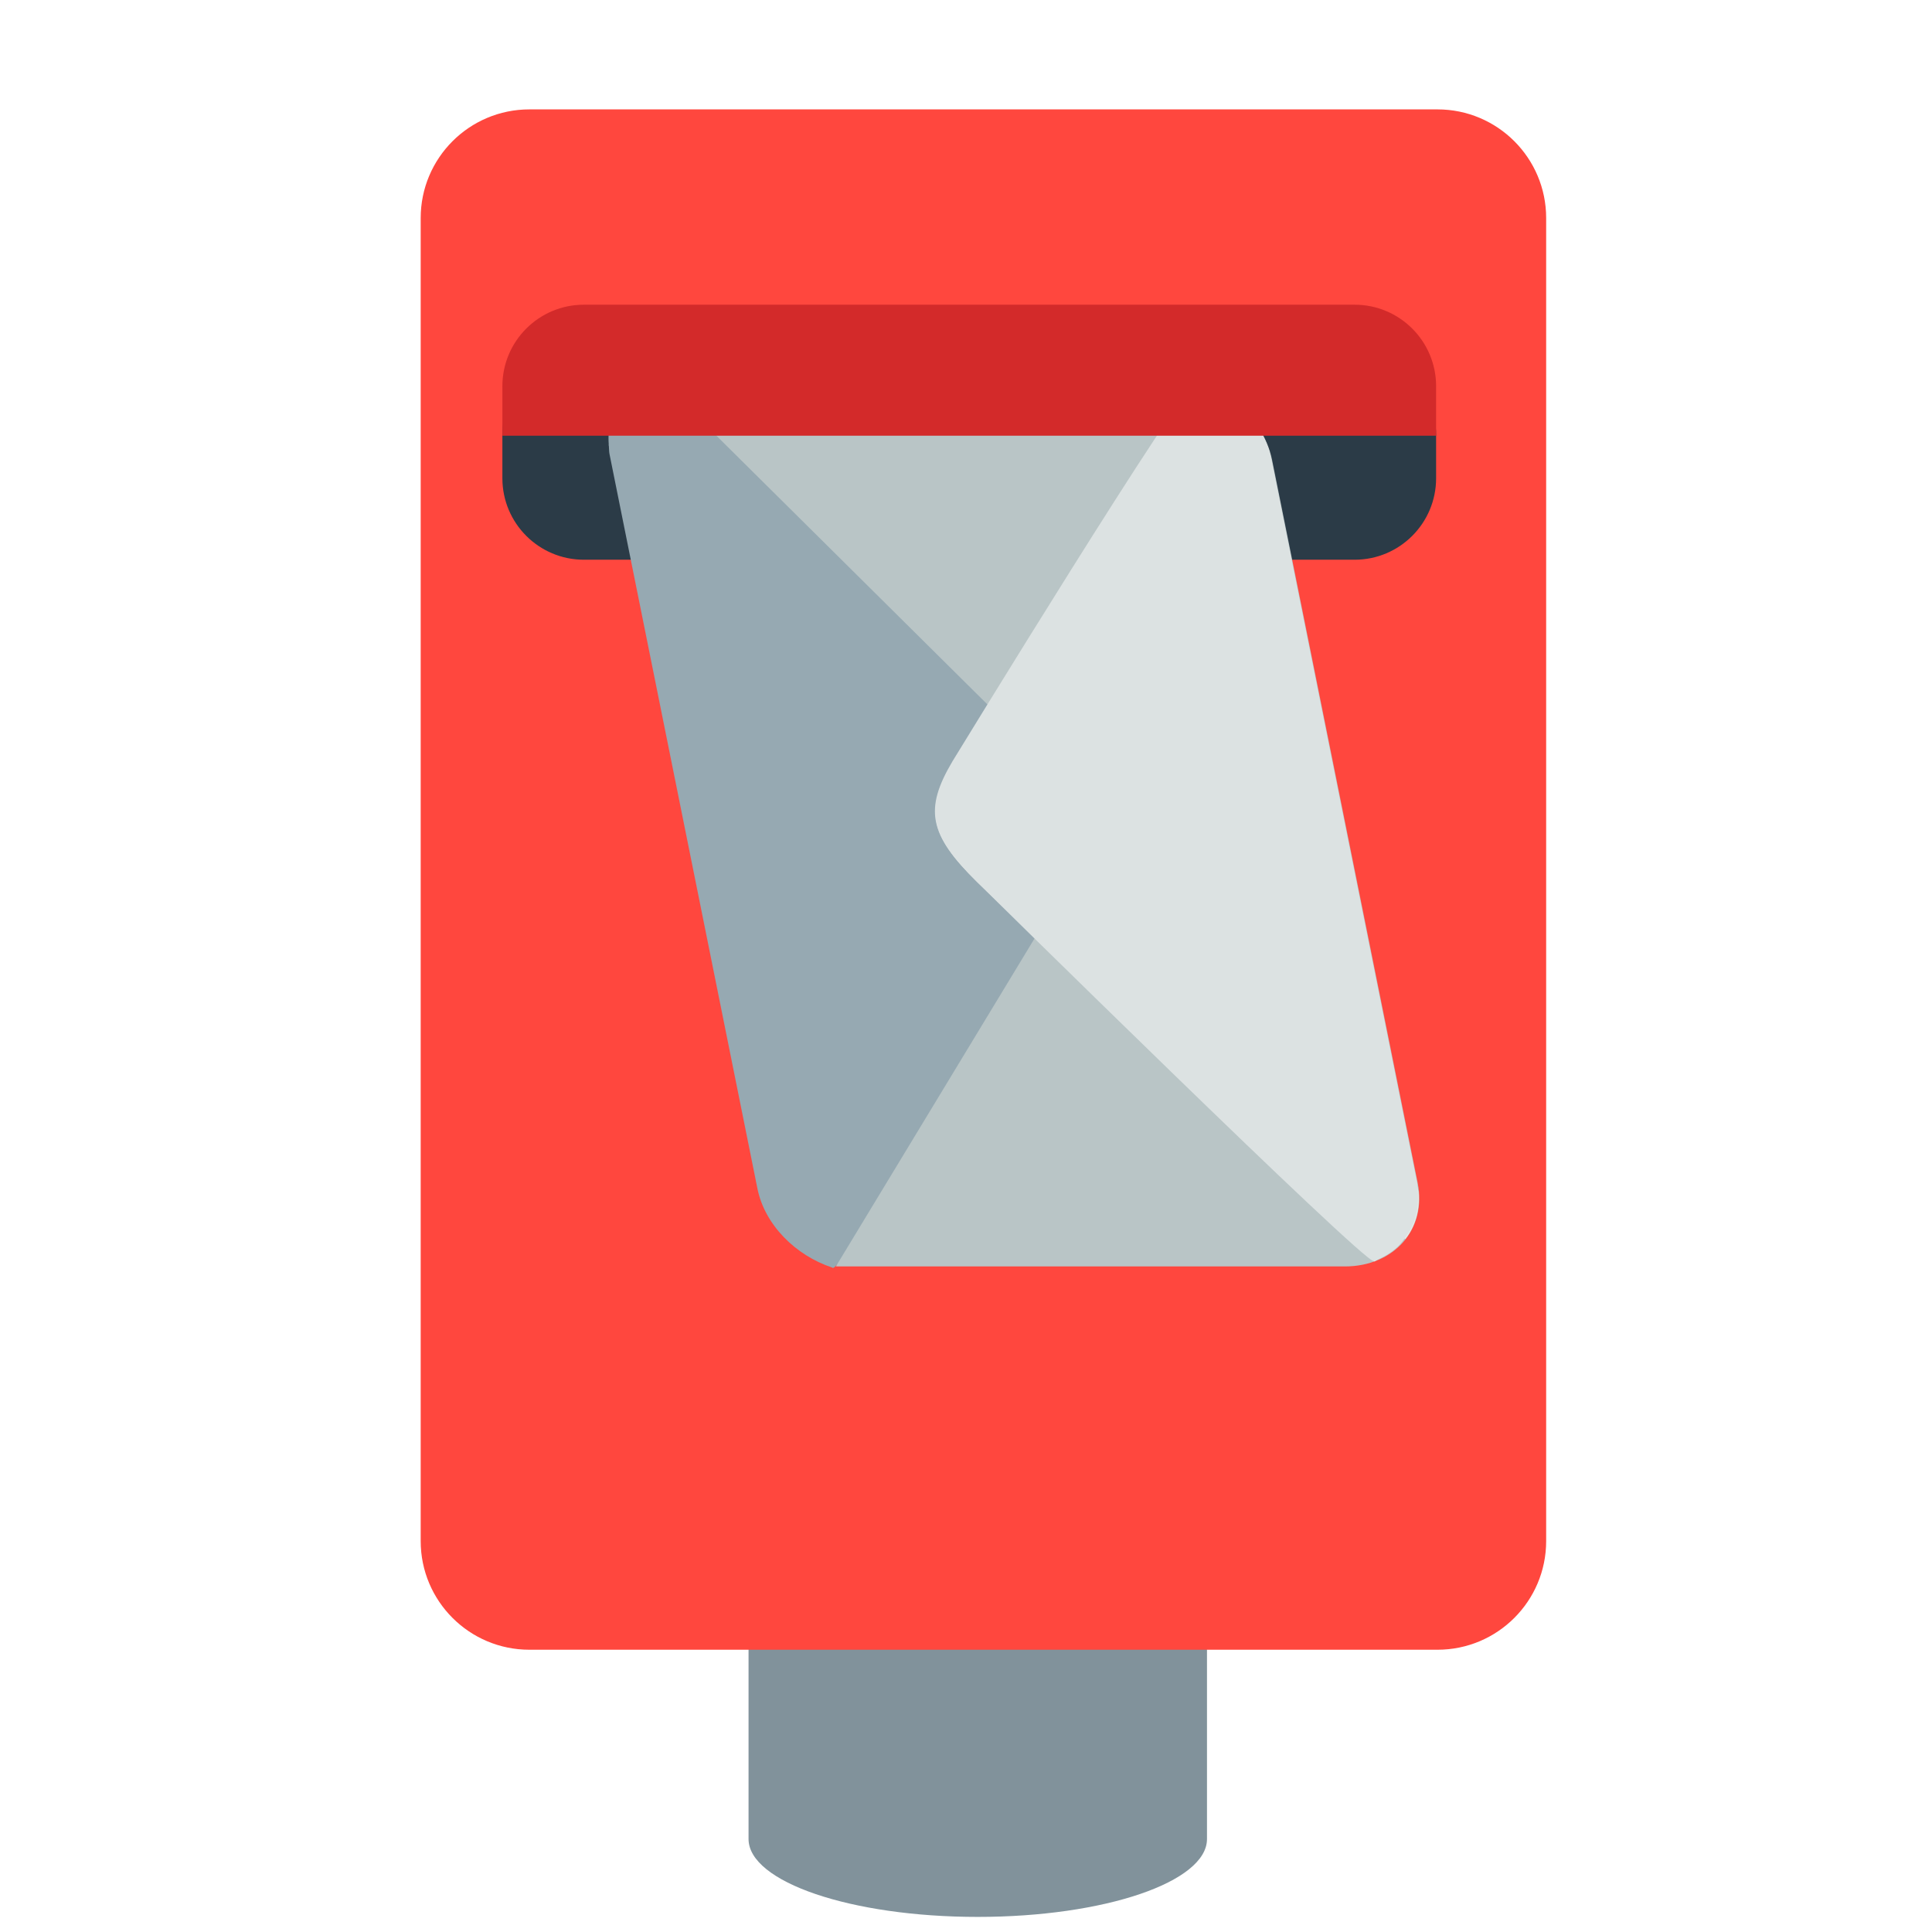
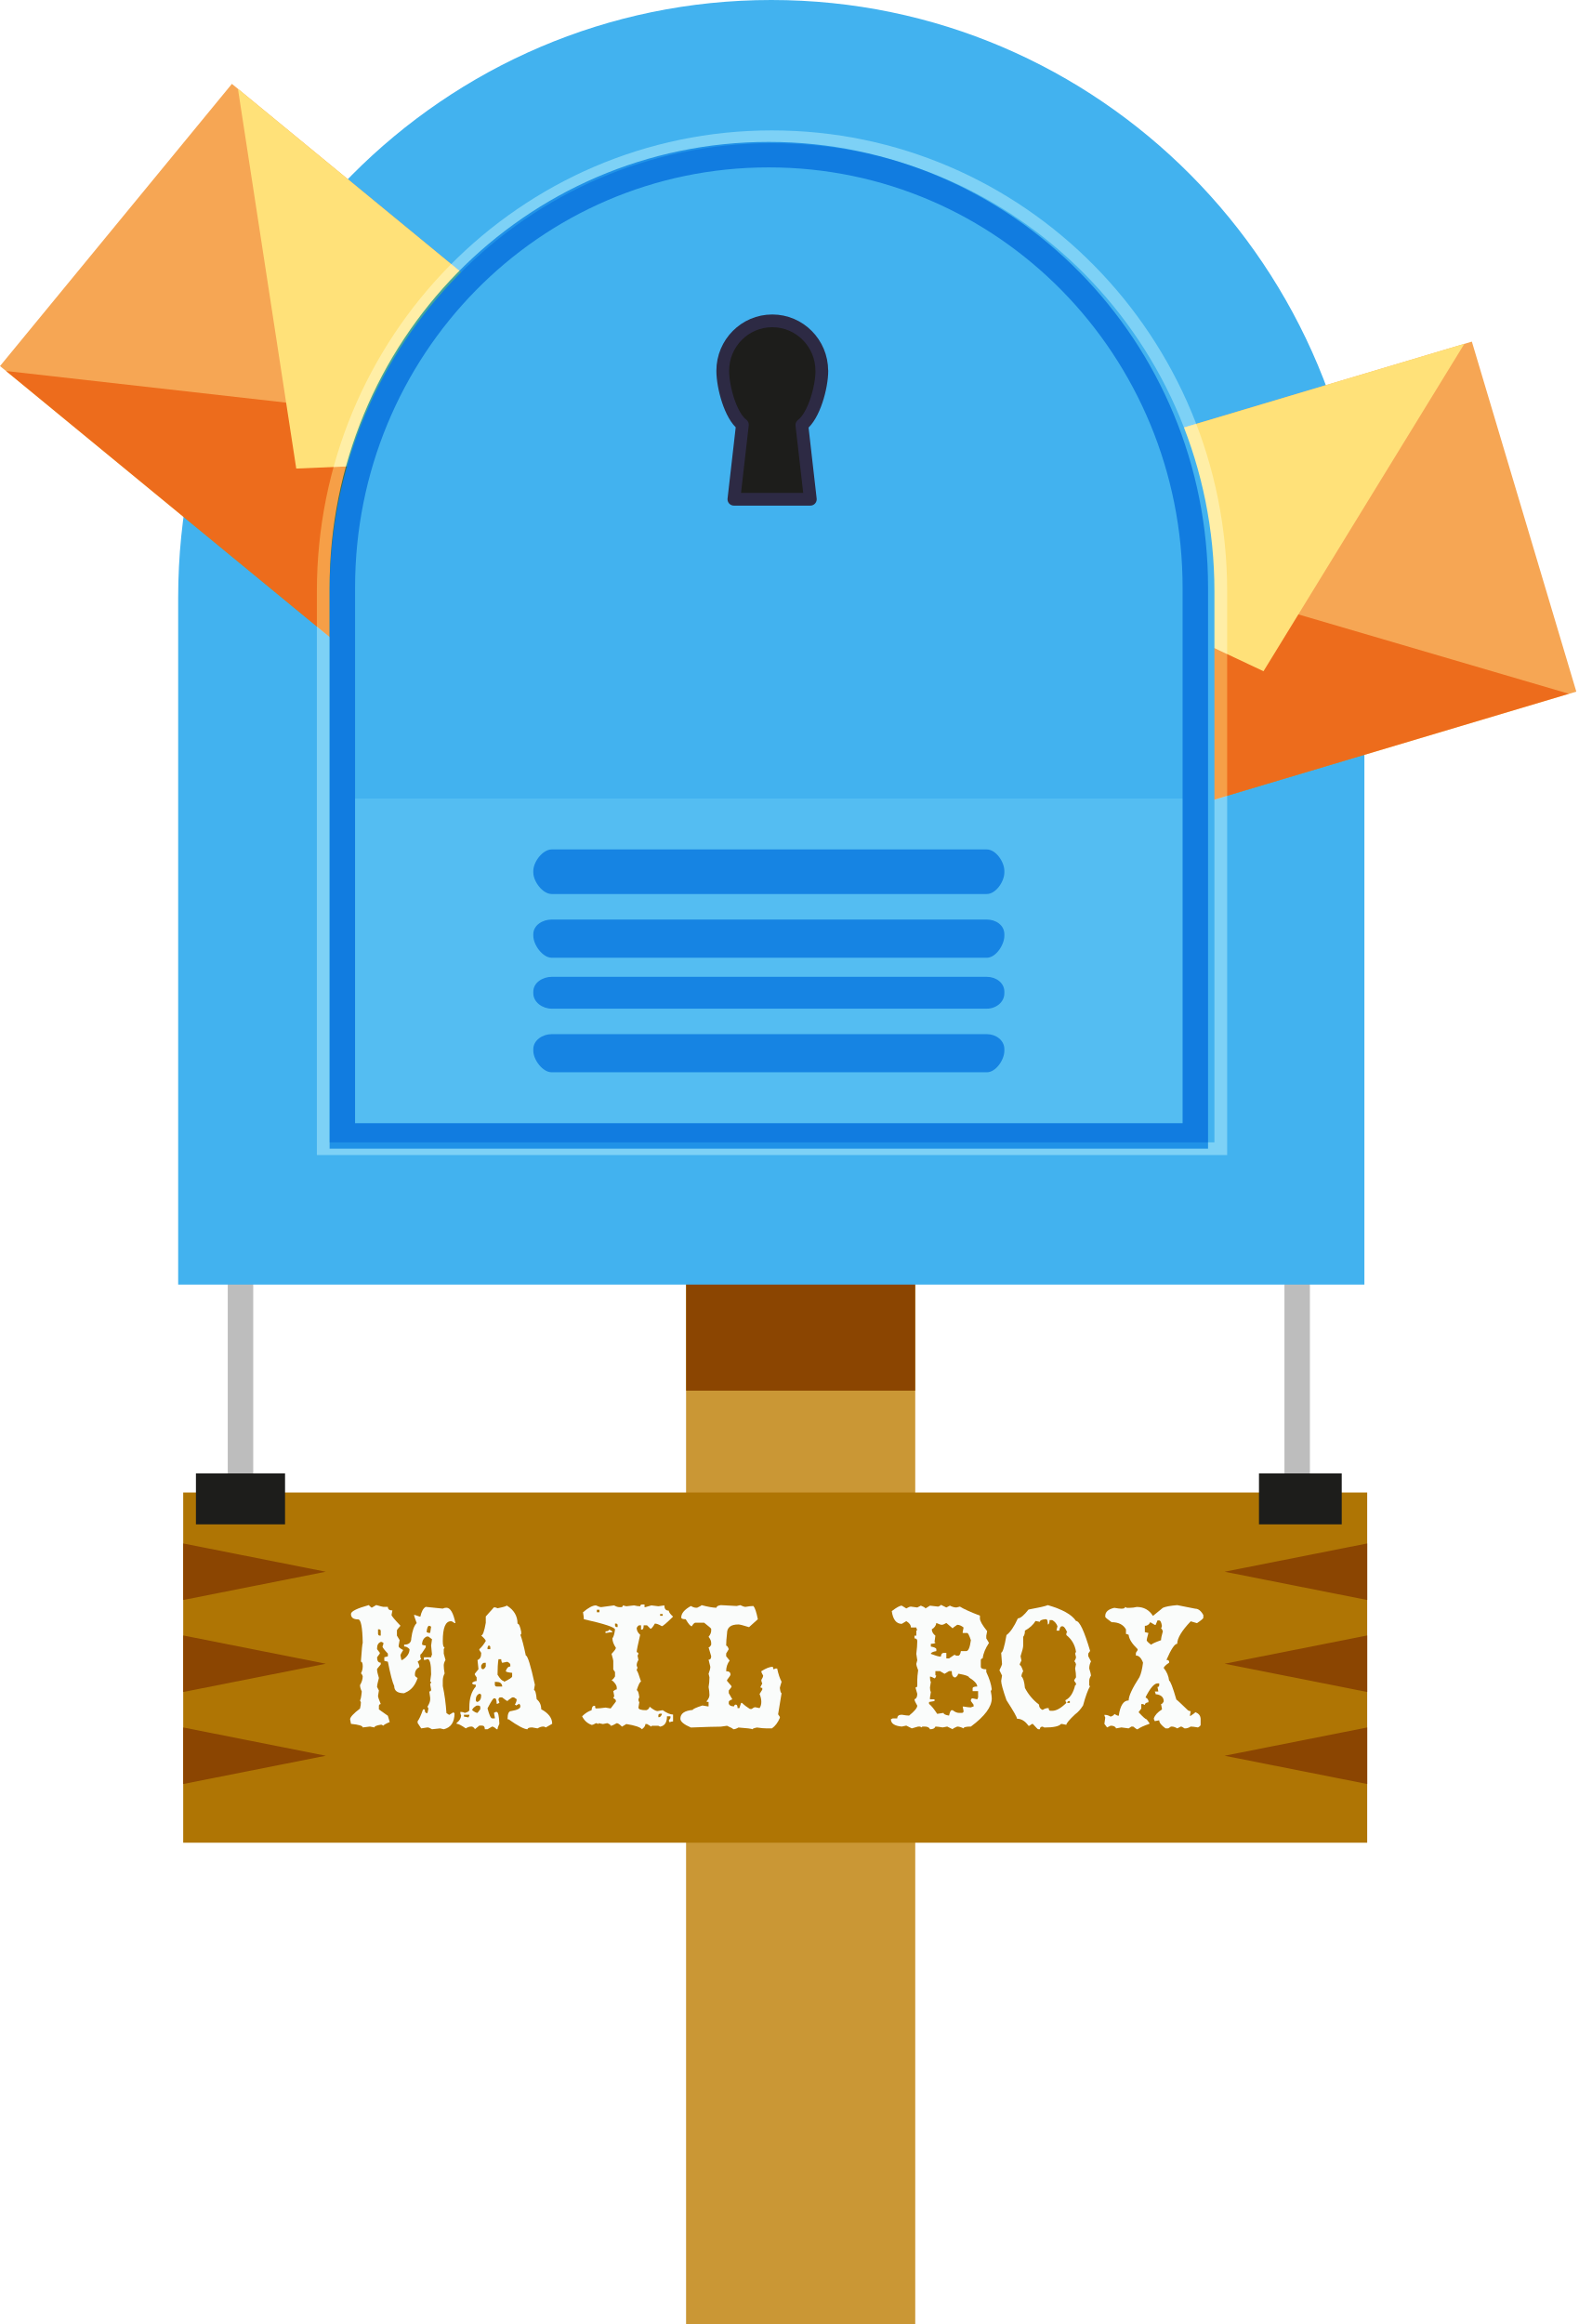
- <svg xmlns="http://www.w3.org/2000/svg" width="800px" height="800px" viewBox="0 0 512 512" aria-hidden="true" role="img" class="iconify iconify--fxemoji" preserveAspectRatio="xMidYMid meet">
-   <path fill="#81929B" d="M198.373 320.086v167.272c0 11.4 27.197 20.642 60.746 20.642c33.549 0 60.746-9.242 60.746-20.642V320.086H198.373z" />
-   <path fill="#FF473E" d="M380.949 437.196H140.287c-15.906 0-28.8-12.894-28.8-28.8V57.79c0-15.906 12.894-28.8 28.8-28.8h240.662c15.906 0 28.8 12.894 28.8 28.8v350.606c0 15.906-12.894 28.8-28.8 28.8z" />
-   <path fill="#2B3B47" d="M358.984 148.335H154.736c-11.929 0-21.6-9.671-21.6-21.6V115.19c0-11.929 9.671-21.6 21.6-21.6h204.249c11.929 0 21.6 9.671 21.6 21.6v11.544c-.001 11.93-9.671 21.601-21.601 21.601z" />
-   <path fill="#96A9B2" d="M220.771 335.977c2.792.898 65.804-102.202 65.804-102.202c7.651-12.907 6.445-19.696-6.537-32.46c0 0-104.441-102.949-106.842-102.083l-.023-.021c-.02.01-.032.028-.05.042c-2.408.881-4.53 2.159-6.292 3.756c-.752.681-1.331 1.502-1.947 2.292l-.04-.038c-.048.063-.059.147-.106.21c-2.539 3.347-3.77 7.568-3.42 12.257c.005.073-.024.133-.019.206l.057.283c.07.713.023 1.391.17 2.121l39.199 194.637c1.93 9.584 10.052 17.704 19.793 20.93c.075.038.136.098.213.133l.04-.063z" />
-   <path fill="#B9C5C6" d="M292.949 217.687L174.016 99.756h134.842c13.143 0 25.789 9.899 28.249 22.112l38.595 191.639c2.46 12.213-6.199 22.112-19.342 22.112H221.517l71.432-117.932z" />
-   <path fill="#EDECE6" d="M317.409 101.131L252.58 201.82c-7.533 12.708-6.346 19.393 6.436 31.96l105.218 100.53c3.051-1.744 5.213-4.355 6.755-7.341l1.445 1.383c2.626-3.375 3.901-7.689 3.49-12.478L336.37 119.509c-1.508-4.775-4.529-9.096-8.506-12.464l-.875 1.373c-2.708-2.952-5.87-5.539-9.58-7.287z" />
-   <path fill="#DCE2E2" d="M317.224 101.098c-2.749-.884-64.79 100.627-64.79 100.627c-7.533 12.708-6.346 19.393 6.436 31.96c0 0 102.831 101.363 105.195 100.51l.023.021c.02-.01.031-.028.049-.041c2.371-.867 4.461-2.126 6.195-3.698c.74-.671 1.311-1.479 1.917-2.257l.039.038c.047-.062.058-.144.105-.206c2.5-3.296 3.712-7.452 3.367-12.068c-.005-.072.024-.131.018-.203l-.056-.279c-.069-.702-.022-1.369-.167-2.088L336.96 121.776c-1.9-9.437-9.897-17.432-19.488-20.607c-.074-.038-.134-.096-.21-.131l-.038.06z" />
-   <path fill="#D32A2A" d="M380.584 115.472H133.136V102.35c0-11.929 9.671-21.6 21.6-21.6h204.249c11.929 0 21.6 9.671 21.6 21.6v13.122z" />
+ <svg xmlns="http://www.w3.org/2000/svg" width="248" height="365" viewBox="0 0 248 365" fill="none">
+   <circle cx="203.31" cy="190.19" r="2" fill="#BDBDBD" />
+   <path d="M203.78 194.41V233.41" stroke="#BDBDBD" stroke-width="4" stroke-linecap="round" stroke-linejoin="round" />
+   <circle cx="203.31" cy="235.34" r="2" fill="#BDBDBD" />
+   <circle cx="37.48" cy="190.19" r="2" fill="#BDBDBD" />
+   <path d="M37.78 194.41V233.41" stroke="#BDBDBD" stroke-width="4" stroke-linecap="round" stroke-linejoin="round" />
+   <circle cx="37.48" cy="235.34" r="2" fill="#BDBDBD" />
+   <path d="M143.78 137.41H107.78V365.41H143.78V137.41Z" fill="#CA9735" />
+   <g style="mix-blend-mode:multiply">
+     <path d="M143.78 137.41H107.78V218.41H143.78V137.41Z" fill="#AF7504" />
+   </g>
+   <path d="M214.34 201.74V93.85C214.34 42.02 172.64 0 121.19 0H121.15C69.7 0 27.99 42.02 27.99 93.86V201.75H214.35L214.34 201.74Z" fill="#42B2EF" />
+   <path d="M231.224 53.653L142.732 80.067L159.141 135.04L247.633 108.626L231.224 53.653Z" fill="#F6A654" />
+   <g style="mix-blend-mode:multiply">
+     <path d="M195.05 93.88L246.46 108.96L160.32 134.68L195.05 93.88Z" fill="#F6A654" />
+   </g>
+   <path d="M198.49 105.42L143.91 79.71L230.05 53.99L198.49 105.42Z" fill="#FFE179" />
+   <path d="M36.43 13.172L0 57.491L71.341 116.133L107.771 71.814L36.43 13.172Z" fill="#F6A654" />
+   <g style="mix-blend-mode:multiply">
+     <path d="M54.19 64.28L70.4 115.35L0.95 58.27L54.19 64.28Z" fill="#F6A654" />
+   </g>
+   <path d="M46.54 73.59L37.38 13.95L106.83 71.03L46.54 73.59Z" fill="#FFE179" />
+   <g style="mix-blend-mode:soft-light">
+     <path d="M51.78 179.41V92.86C51.78 54.05 82.74 22.48 121.26 22.48C159.78 22.48 190.78 54.05 190.78 92.86V179.41H51.78Z" stroke="#F6F0E8" stroke-width="4" stroke-miterlimit="10" />
+   </g>
+   <path d="M51.78 179.41V92.86C51.78 54.05 82.74 22.48 121.26 22.48C159.78 22.48 190.78 54.05 190.78 92.86V179.41H51.78Z" fill="#42B2EF" />
+   <g style="mix-blend-mode:multiply">
+     <path d="M53.78 178.41V92.28C53.78 54.79 83.52 24.29 120.76 24.29C158 24.29 187.78 54.79 187.78 92.28V178.41H53.78Z" stroke="#42B2EF" stroke-width="4" stroke-miterlimit="10" />
+   </g>
+   <path d="M214.78 234.41H28.78V289.41H214.78V234.41Z" fill="#AF7504" />
+   <path d="M51.18 275.75L28.78 271.31V280.19L51.18 275.75L28.78 271.31V280.19L51.18 275.75Z" fill="#8B4501" />
+   <path d="M51.18 261.3L28.78 256.86V265.74L51.18 261.3L28.78 256.86V265.74L51.18 261.3Z" fill="#8B4501" />
+   <path d="M51.18 246.85L28.78 242.41V251.29L51.18 246.85L28.78 242.41V251.29L51.18 246.85Z" fill="#8B4501" />
+   <path d="M192.38 275.75L214.78 271.31V280.19L192.38 275.75L214.78 271.31V280.19L192.38 275.75Z" fill="#8B4501" />
+   <path d="M192.38 261.3L214.78 256.86V265.74L192.38 261.3L214.78 256.86V265.74L192.38 261.3Z" fill="#8B4501" />
+   <path d="M192.38 246.85L214.78 242.41V251.29L192.38 246.85L214.78 242.41V251.29L192.38 246.85Z" fill="#8B4501" />
+   <path d="M44.78 231.41H30.78V239.41H44.78V231.41Z" fill="#1D1D1B" />
+   <path d="M210.78 231.41H197.78V239.41H210.78V231.41Z" fill="#1D1D1B" />
+   <path d="M184.937 252.096L187.767 252.656C188.25 252.656 188.674 252.989 189.039 253.654V254.078C189.039 254.197 188.706 254.479 188.041 254.926L187.056 254.639C185.644 256.115 184.937 257.291 184.937 258.166C184.536 258.166 183.971 259.014 183.242 260.709H183.379C183.57 260.745 183.666 260.841 183.666 260.996V261.133C183.101 261.516 182.818 261.798 182.818 261.98C183.292 262.546 183.575 263.206 183.666 263.963C183.857 263.999 184.235 264.988 184.801 266.93C184.855 266.93 185.466 267.495 186.633 268.625C186.815 268.716 186.956 268.762 187.056 268.762L186.92 269.473H187.056C187.53 269.163 187.767 268.976 187.767 268.912C188.332 269.104 188.615 269.477 188.615 270.033V270.881C188.615 271.018 188.474 271.159 188.191 271.305C187.672 271.214 187.293 271.168 187.056 271.168C186.747 271.359 186.464 271.455 186.209 271.455H186.072C185.835 271.264 185.644 271.168 185.498 271.168L184.937 271.455C184.627 271.264 184.345 271.168 184.09 271.168H183.953L183.529 271.455H183.105C182.44 270.981 182.107 270.557 182.107 270.184L181.41 270.32C181.31 270.138 181.26 269.997 181.26 269.896C181.424 269.386 181.847 268.917 182.531 268.488V268.338L182.394 267.641C182.531 267.641 182.672 267.499 182.818 267.217C182.818 266.551 182.394 266.173 181.547 266.082C181.547 265.982 181.501 265.84 181.41 265.658H181.97L181.834 264.947C182.016 264.947 182.107 264.856 182.107 264.674V264.387H181.834C181.332 264.387 180.717 265.093 179.988 266.506V266.643C180.125 266.643 180.266 266.784 180.412 267.066V267.354C180.038 267.399 179.851 267.54 179.851 267.777L179.564 267.641H179.291V268.338L178.867 268.912C179.551 269.66 179.974 270.033 180.138 270.033L180.562 270.607V270.744C179.715 271.027 179.099 271.309 178.717 271.592H178.58L178.019 271.168H177.732L177.308 271.455C176.634 271.355 176.256 271.305 176.174 271.305L175.326 271.455C175.235 271.173 174.952 271.031 174.478 271.031L173.918 271.305L173.494 270.744L173.631 269.76C173.539 269.577 173.494 269.436 173.494 269.336H173.631C173.886 269.336 174.168 269.427 174.478 269.609C174.861 269.473 175.052 269.331 175.052 269.186C175.353 269.377 175.586 269.473 175.75 269.473C175.978 267.868 176.497 267.066 177.308 267.066C177.308 266.374 177.873 265.152 179.004 263.402C179.25 262.901 179.437 262.145 179.564 261.133C179.282 260.385 178.908 260.012 178.443 260.012V259.588L178.717 259.164V259.014C177.823 258.148 177.354 257.396 177.308 256.758C177.126 256.667 176.985 256.621 176.885 256.621V255.91C176.465 255.154 175.713 254.775 174.629 254.775C173.963 254.311 173.631 254.028 173.631 253.928V253.791C173.631 253.162 174.105 252.738 175.052 252.52C175.572 252.611 175.946 252.656 176.174 252.656C176.556 252.656 176.748 252.565 176.748 252.383L177.021 252.52H177.445C177.837 252.52 178.215 252.474 178.58 252.383C179.692 252.383 180.539 252.852 181.123 253.791L182.681 252.52C183.092 252.328 183.844 252.187 184.937 252.096ZM181.834 254.502L181.547 255.199H181.41L180.699 254.775C180.508 255.158 180.225 255.35 179.851 255.35V256.334L180.412 256.471C180.23 257.136 180.138 257.514 180.138 257.605C180.138 257.733 180.371 257.97 180.836 258.316C181 258.152 181.519 257.915 182.394 257.605C182.394 257.323 182.49 256.854 182.681 256.197C182.581 255.915 182.485 255.773 182.394 255.773C182.485 255.591 182.531 255.45 182.531 255.35C182.44 254.785 182.299 254.502 182.107 254.502H181.834Z" fill="#FAFCFB" />
+   <path d="M164.607 252.096C166.913 252.761 168.39 253.59 169.037 254.584C169.593 254.584 170.331 256.152 171.252 259.287L170.965 259.697V260.121L171.388 260.941C171.206 261.279 171.115 261.648 171.115 262.049C171.297 262.641 171.388 263.01 171.388 263.156C171.206 263.457 171.115 263.735 171.115 263.99V264.674C171.115 264.765 171.161 264.811 171.252 264.811C170.905 265.394 170.536 266.41 170.144 267.859C169.752 268.47 169.338 268.93 168.9 269.24C167.98 270.106 167.519 270.658 167.519 270.895L166.822 270.758H166.685C166.375 271.132 165.5 271.318 164.06 271.318L163.787 271.182C163.504 271.182 163.363 271.318 163.363 271.592H163.09C163.035 271.592 162.757 271.314 162.256 270.758H162.119L161.709 271.045H161.572C161.052 270.307 160.451 269.938 159.767 269.938C159.767 269.701 159.216 268.73 158.113 267.025C157.557 265.439 157.279 264.428 157.279 263.99L157.416 263.156L157.006 262.322C157.279 261.766 157.416 261.447 157.416 261.365C157.325 260.217 157.279 259.615 157.279 259.561C157.516 259.561 157.794 258.64 158.113 256.799C158.705 256.37 159.302 255.495 159.904 254.174C160.296 254.174 160.852 253.714 161.572 252.793C163.222 252.492 164.233 252.26 164.607 252.096ZM163.363 254.721L162.679 254.584C162.306 255.195 161.75 255.701 161.011 256.102C161.011 256.539 160.92 256.863 160.738 257.072V258.453C160.738 258.736 160.601 259.292 160.328 260.121L160.465 260.805C160.282 261.105 160.191 261.338 160.191 261.502C160.337 261.502 160.519 261.826 160.738 262.473C160.556 262.773 160.465 263.047 160.465 263.293C160.738 263.521 160.92 264.122 161.011 265.098C161.54 266.118 162.278 266.993 163.226 267.723C163.226 268.124 163.413 268.402 163.787 268.557C164.088 268.365 164.361 268.27 164.607 268.27H164.744C164.744 268.552 164.84 268.693 165.031 268.693H165.304C165.942 268.693 166.681 268.279 167.519 267.449L167.383 267.162V267.025C168.112 266.661 168.618 265.877 168.9 264.674C168.991 264.674 169.037 264.628 169.037 264.537V264.4L168.763 263.99V263.854L169.037 263.43C169.037 262.992 168.991 262.532 168.9 262.049L169.037 261.365C168.946 261.083 168.855 260.941 168.763 260.941C168.946 260.641 169.037 260.413 169.037 260.258L168.9 259.697L169.037 259.424C168.873 258.339 168.367 257.464 167.519 256.799V256.525C167.519 256.434 167.565 256.389 167.656 256.389C167.41 255.796 167.177 255.473 166.959 255.418H166.822C166.612 255.418 166.476 255.646 166.412 256.102H165.988V255.965L166.125 255.418C165.979 254.999 165.705 254.675 165.304 254.447H164.881C164.881 254.903 164.789 255.131 164.607 255.131C164.607 254.584 164.516 254.311 164.334 254.311H164.197C163.641 254.365 163.363 254.502 163.363 254.721ZM167.656 267.449H168.066V267.162H167.929C167.747 267.199 167.656 267.294 167.656 267.449Z" fill="#FAFCFB" />
+   <path d="M147.804 252.041L148.666 252.465L149.226 252.178C149.609 252.369 149.946 252.465 150.238 252.465C150.284 252.465 150.47 252.419 150.799 252.328C151.355 252.684 152.403 253.158 153.943 253.75V254.188C153.943 254.579 154.321 255.245 155.078 256.184L154.941 256.895V257.318L155.365 258.029C154.8 258.886 154.467 259.697 154.367 260.463C154.176 260.49 154.08 260.586 154.08 260.75V261.748C154.08 262.031 154.367 262.172 154.941 262.172V262.596C155.433 263.644 155.72 264.551 155.802 265.316L155.652 265.604C155.752 266.123 155.802 266.501 155.802 266.738C155.802 268.069 154.709 269.546 152.521 271.168C151.756 271.168 151.373 271.264 151.373 271.455C150.99 271.264 150.657 271.168 150.375 271.168C149.901 271.359 149.664 271.501 149.664 271.592L148.802 271.168L148.092 271.305C147.572 271.214 147.189 271.168 146.943 271.168C146.852 271.451 146.569 271.592 146.095 271.592C145.995 271.309 145.708 271.168 145.234 271.168H144.947C144.856 271.168 144.81 271.214 144.81 271.305L144.523 271.168H144.236L143.238 271.455L142.377 271.018L141.666 271.168C140.526 271.068 139.957 270.685 139.957 270.02L140.244 269.883H140.955C140.955 269.5 141.192 269.309 141.666 269.309C142.194 269.4 142.577 269.445 142.814 269.445C143.671 268.753 144.099 268.233 144.099 267.887C143.808 267.404 143.662 267.071 143.662 266.889C143.954 266.788 144.099 266.501 144.099 266.027L143.812 265.029C144.004 265.029 144.099 264.934 144.099 264.742V263.881C144.099 263.489 144.145 262.969 144.236 262.322C144.045 261.839 143.949 261.502 143.949 261.311L144.099 260.75L143.949 259.752C144.049 258.941 144.099 258.275 144.099 257.756C144.099 257.464 143.954 257.318 143.662 257.318V256.895H143.949V256.184C143.949 256.083 143.999 256.033 144.099 256.033C143.999 255.851 143.949 255.71 143.949 255.609H143.101C143.101 255.227 142.86 254.894 142.377 254.611L141.666 255.035C140.809 255.035 140.285 254.37 140.094 253.039C140.832 252.465 141.356 252.178 141.666 252.178L142.377 252.615C142.687 252.424 142.928 252.328 143.101 252.328L144.099 252.465L144.66 252.178C145.143 252.369 145.385 252.515 145.385 252.615L146.095 252.178L147.381 252.328C147.663 252.228 147.804 252.132 147.804 252.041ZM147.094 254.898C147.039 255.318 146.802 255.65 146.383 255.896C146.383 256.261 146.569 256.594 146.943 256.895L146.806 257.893C146.898 257.893 146.943 257.938 146.943 258.029C146.788 258.13 146.551 258.18 146.232 258.18V258.604C146.806 258.704 147.094 258.845 147.094 259.027V259.314C146.519 259.415 146.232 259.561 146.232 259.752C146.98 260.035 147.458 260.176 147.668 260.176H147.804C147.85 259.793 147.991 259.602 148.228 259.602H148.666V260.463H149.09L149.951 259.889L150.238 260.039H150.511C150.73 260.039 150.876 259.798 150.949 259.314H151.797C152.125 259.314 152.366 258.745 152.521 257.605C152.266 256.849 152.075 256.471 151.947 256.471H151.236V256.32L151.373 255.609C151.026 255.327 150.694 255.186 150.375 255.186C149.901 255.495 149.664 255.682 149.664 255.746L148.666 254.898C148.356 255.09 148.119 255.186 147.955 255.186C147.791 255.186 147.504 255.09 147.094 254.898ZM146.943 262.459V263.033C146.943 263.124 146.993 263.17 147.094 263.17C146.993 263.452 146.898 263.594 146.806 263.594C146.497 263.411 146.26 263.32 146.095 263.32V263.457C146.095 263.776 146.141 264.013 146.232 264.168L146.095 265.029C146.095 265.348 146.141 265.585 146.232 265.74L146.095 266.602V266.889H146.806V267.162L145.945 267.312V267.6C146.301 267.882 146.729 268.406 147.23 269.172L148.228 269.021C148.228 269.213 148.515 269.354 149.09 269.445C149.217 268.88 149.358 268.598 149.513 268.598H149.664C150.01 268.88 150.343 269.021 150.662 269.021H151.086C151.277 269.021 151.373 268.926 151.373 268.734L151.236 268.023H151.373C151.892 268.115 152.275 268.16 152.521 268.16C152.704 268.069 152.845 268.023 152.945 268.023V267.736L152.521 267.162V267.025C152.549 266.834 152.64 266.738 152.795 266.738L153.519 266.889L153.656 266.602V265.604H152.795V265.166C152.795 264.975 153.036 264.879 153.519 264.879C153.519 264.469 153.091 263.995 152.234 263.457C152.234 263.266 151.71 263.074 150.662 262.883H150.511C150.511 263.074 150.37 263.266 150.088 263.457C149.705 263.457 149.513 263.124 149.513 262.459H149.09L148.379 262.883L147.668 262.459H146.943Z" fill="#FAFCFB" />
+   <path d="M110.207 252.096C111.246 252.369 112.03 252.506 112.558 252.506C112.558 252.296 112.786 252.16 113.242 252.096C114.737 252.187 115.566 252.232 115.73 252.232C115.776 252.232 115.963 252.187 116.291 252.096C116.664 252.278 116.938 252.369 117.111 252.369C117.612 252.278 118.027 252.232 118.355 252.232C118.601 252.506 118.834 253.199 119.052 254.311L117.672 255.555C116.769 255.272 116.213 255.131 116.004 255.131C114.81 255.131 114.213 255.596 114.213 256.525C114.122 257.309 114.076 257.952 114.076 258.453C114.213 258.453 114.349 258.64 114.486 259.014L114.076 259.697V260.121L114.623 260.805C114.258 261.288 114.076 261.844 114.076 262.473C114.532 262.473 114.76 262.655 114.76 263.02C114.76 263.102 114.577 263.38 114.213 263.854V263.99L114.91 264.811V264.961L114.486 265.508V265.918L115.047 266.889C114.673 267.025 114.486 267.162 114.486 267.299V267.586C114.577 267.859 114.855 267.996 115.32 267.996C115.347 267.814 115.439 267.723 115.594 267.723C115.776 267.723 115.867 267.905 115.867 268.27H116.154L116.427 267.449H116.564C116.92 267.796 117.334 268.115 117.808 268.406H118.082C118.31 268.224 118.497 268.133 118.642 268.133L119.326 268.27C119.508 267.996 119.599 267.673 119.599 267.299C119.599 266.898 119.508 266.483 119.326 266.055L119.75 265.371V265.098C119.558 265.098 119.463 265.052 119.463 264.961L119.75 264.4C119.649 264.236 119.599 264.054 119.599 263.854C119.791 263.553 119.886 263.32 119.886 263.156C119.695 262.855 119.599 262.628 119.599 262.473C120.338 262.008 120.939 261.775 121.404 261.775C121.404 261.876 121.45 262.012 121.541 262.186L121.814 262.049H122.088C122.279 262.942 122.511 263.635 122.785 264.127C122.603 264.71 122.511 265.034 122.511 265.098C122.575 265.645 122.666 265.918 122.785 265.918L122.238 269.24L122.511 269.65V269.801C122.202 270.539 121.787 271.09 121.267 271.455H120.433C120.051 271.455 119.545 271.41 118.916 271.318C118.451 271.41 118.219 271.501 118.219 271.592C118.073 271.501 117.334 271.41 116.004 271.318C115.703 271.501 115.429 271.592 115.183 271.592C115.183 271.51 114.86 271.327 114.213 271.045L113.242 271.182C112.449 271.182 110.881 271.227 108.539 271.318C107.436 270.844 106.885 270.384 106.885 269.938C106.885 269.126 107.532 268.666 108.826 268.557C108.826 268.42 109.332 268.188 110.344 267.859L111.177 267.996H111.314V267.299H111.027V267.162C111.31 266.825 111.451 266.506 111.451 266.205C111.451 265.868 111.405 265.453 111.314 264.961C111.405 264.46 111.451 263.949 111.451 263.43L111.314 262.883C111.497 262.409 111.588 262.04 111.588 261.775C111.405 261.083 111.314 260.714 111.314 260.668C111.588 260.668 111.724 260.486 111.724 260.121L111.314 258.727C111.442 258.727 111.579 258.59 111.724 258.316V258.043C111.724 257.733 111.588 257.41 111.314 257.072C111.588 256.735 111.724 256.411 111.724 256.102V255.828C111.724 255.755 111.355 255.432 110.617 254.857H109.236C109.09 254.857 108.903 255.044 108.676 255.418C108.475 255.418 108.156 255.049 107.719 254.311C107.254 254.311 107.021 254.219 107.021 254.037C107.021 253.39 107.527 252.788 108.539 252.232C108.849 252.415 109.127 252.506 109.373 252.506H109.51C109.974 252.296 110.207 252.16 110.207 252.096Z" fill="#FAFCFB" />
+   <path d="M100.842 252H101.252V252.41H101.388L102.332 252.137C102.979 252.228 103.344 252.273 103.426 252.273L104.369 252.137C104.369 252.684 104.597 252.957 105.052 252.957C105.089 253.221 105.317 253.536 105.736 253.9C104.724 254.903 104.136 255.404 103.972 255.404C103.517 255.131 103.152 254.994 102.879 254.994C102.56 255.541 102.332 255.814 102.195 255.814L101.648 255.268H101.115C101.115 255.714 101.024 255.938 100.842 255.938H100.705V255.268H100.431C100.304 255.268 100.167 255.404 100.021 255.678C100.021 256.079 100.204 256.439 100.568 256.758C100.204 258.307 100.021 259.214 100.021 259.479C100.204 259.506 100.295 259.597 100.295 259.752L100.158 260.025L100.295 260.709C100.112 261.001 100.021 261.274 100.021 261.529C100.021 261.62 100.067 261.753 100.158 261.926C100.067 262.108 100.021 262.245 100.021 262.336C100.149 262.454 100.377 263.047 100.705 264.113C100.541 264.113 100.313 264.564 100.021 265.467C100.204 265.467 100.34 265.831 100.431 266.561C100.34 266.734 100.295 266.87 100.295 266.971C100.295 267.062 100.34 267.194 100.431 267.367L100.295 268.188C100.295 268.461 100.7 268.598 101.511 268.598C101.785 268.534 101.967 268.352 102.058 268.051C102.614 268.507 103.024 268.734 103.289 268.734L104.109 268.598C104.765 269.053 105.308 269.281 105.736 269.281V270.361C105.536 270.361 105.353 270.407 105.189 270.498L105.052 270.225L105.326 269.828V269.555H104.779C104.779 270.521 104.419 271.063 103.699 271.182L103.426 271.045H102.469C102.377 271.045 102.332 271.09 102.332 271.182L101.648 270.771H101.388C101.388 271.045 101.206 271.318 100.842 271.592C100.586 271.264 99.771 270.99 98.394 270.771L97.711 271.182C97.346 270.817 97.073 270.635 96.89 270.635C96.435 270.908 96.116 271.045 95.933 271.045C95.933 270.908 95.756 270.771 95.4 270.635L94.717 270.771L94.033 270.635V270.771C93.86 270.68 93.723 270.635 93.623 270.635C93.331 270.817 93.103 270.908 92.939 270.908C92.274 270.671 91.777 270.22 91.449 269.555C91.914 269.09 92.411 268.771 92.939 268.598C92.967 268.142 93.103 267.914 93.349 267.914H93.486C93.486 268.188 93.532 268.324 93.623 268.324C94.006 268.324 94.507 268.279 95.127 268.188L95.933 268.324L96.754 267.244V267.107C96.754 266.971 96.617 266.834 96.344 266.697L96.48 266.424V266.287L96.344 265.604C96.571 265.421 96.754 265.33 96.89 265.33V265.057C96.89 264.692 96.617 264.286 96.07 263.84C96.216 263.84 96.398 263.658 96.617 263.293V262.609L96.344 262.199V260.846C96.344 260.755 96.252 260.39 96.07 259.752C96.526 259.278 96.754 258.959 96.754 258.795C96.389 258.257 96.207 257.76 96.207 257.305C96.389 257.086 96.526 256.63 96.617 255.938C96.617 255.582 94.985 255.04 91.722 254.311C91.722 254.083 91.677 253.718 91.586 253.217C92.433 252.497 93.112 252.137 93.623 252.137C93.996 252.319 94.27 252.41 94.443 252.41L96.48 252.137C96.781 252.319 97.054 252.41 97.3 252.41H97.574C97.756 252.41 97.847 252.319 97.847 252.137L98.394 252.273L99.611 252.137C99.976 252.228 100.295 252.273 100.568 252.273C100.595 252.091 100.687 252 100.842 252ZM93.76 252.82V253.217H94.17V252.82H93.76ZM103.699 253.49V253.764H104.109V253.49H103.699ZM96.617 254.994V255.268C96.644 255.45 96.735 255.541 96.89 255.541H97.027V255.268C97.027 255.085 96.936 254.994 96.754 254.994H96.617ZM95.674 255.938C96.029 256.074 96.207 256.211 96.207 256.348C95.979 256.348 95.619 256.393 95.127 256.484V256.211C95.491 256.211 95.674 256.12 95.674 255.938ZM103.426 269.418V269.691H103.562C103.69 269.691 103.827 269.555 103.972 269.281V269.145H103.699C103.517 269.172 103.426 269.263 103.426 269.418Z" fill="#FAFCFB" />
+   <path d="M79.596 252.15C80.735 252.843 81.304 253.796 81.304 255.008C81.523 255.008 81.715 255.436 81.879 256.293V256.58C81.879 256.68 81.833 256.73 81.742 256.73C82.006 257.414 82.293 258.508 82.603 260.012C82.886 260.012 83.36 261.538 84.025 264.592L83.888 265.439C84.08 265.439 84.221 265.918 84.312 266.875C84.786 267.258 85.023 267.782 85.023 268.447C86.172 269.067 86.746 269.828 86.746 270.73L85.748 271.305L85.461 271.168H85.31C85.055 271.168 84.768 271.264 84.449 271.455C84.385 271.455 84.103 271.405 83.601 271.305C83.118 271.305 82.877 271.4 82.877 271.592C82.357 271.592 81.359 271.068 79.883 270.02H79.732C79.732 269.163 79.924 268.734 80.306 268.734C81.263 268.57 81.742 268.333 81.742 268.023V267.873L81.592 267.586L81.031 267.873C81.031 267.782 80.981 267.736 80.881 267.736C81.072 267.417 81.168 267.13 81.168 266.875L80.744 266.588H80.457C79.974 266.907 79.732 267.098 79.732 267.162C79.65 267.162 79.368 266.971 78.885 266.588H78.597C78.406 266.588 78.31 266.729 78.31 267.012C78.401 267.203 78.447 267.349 78.447 267.449L78.16 267.586H78.023C78.023 267.021 77.927 266.738 77.736 266.738H77.599C77.463 266.747 77.125 267.271 76.588 268.311C76.861 269.359 77.103 269.883 77.312 269.883H77.736V269.732L77.599 269.021L77.886 268.871H78.023C78.26 268.871 78.401 269.491 78.447 270.73C78.256 271.122 78.16 271.41 78.16 271.592H78.023C77.713 271.309 77.476 271.168 77.312 271.168L76.588 271.592H76.164C76.164 271.209 76.022 271.018 75.74 271.018H75.302L74.592 271.592C74.592 271.455 74.45 271.314 74.168 271.168H74.017C73.762 271.168 73.48 271.264 73.17 271.455C72.477 270.972 71.999 270.73 71.734 270.73V270.594C72.153 270.293 72.39 269.91 72.445 269.445C72.354 269.281 72.308 269.09 72.308 268.871H72.445C72.664 268.871 72.855 268.921 73.019 269.021C73.493 268.894 73.73 268.748 73.73 268.584V268.16C73.73 266.747 74.067 265.654 74.742 264.879V264.592C74.359 264.592 74.168 264.496 74.168 264.305C74.405 264.113 74.642 264.018 74.879 264.018V263.443L74.592 263.02V262.869L75.166 262.158L75.015 260.723C75.398 260.568 75.59 260.235 75.59 259.725V259.588L75.302 259.15V259.014C75.658 258.704 75.995 258.275 76.314 257.729C76.314 257.583 76.073 257.296 75.59 256.867C75.845 256.867 76.086 256.202 76.314 254.871V253.873L77.599 252.438C77.809 252.438 77.996 252.488 78.16 252.588C79.117 252.396 79.596 252.251 79.596 252.15ZM76.738 258.439L76.588 258.727V259.014H77.025V258.727C77.025 258.535 76.929 258.439 76.738 258.439ZM78.31 260.586C78.21 261.197 78.16 262.008 78.16 263.02C78.561 263.685 78.898 264.018 79.172 264.018V264.154C80.001 263.753 80.429 263.471 80.457 263.307V262.732C79.791 262.669 79.459 262.573 79.459 262.445C79.614 261.971 79.851 261.734 80.17 261.734V261.447C80.17 261.311 80.024 261.165 79.732 261.01H79.596L78.885 261.16C78.784 260.996 78.734 260.805 78.734 260.586H78.31ZM75.59 261.584V261.871C75.626 262.062 75.722 262.158 75.877 262.158C76.013 262.158 76.159 262.017 76.314 261.734V261.16H76.027C75.89 261.16 75.745 261.301 75.59 261.584ZM77.736 264.154V264.592C77.763 264.783 77.859 264.879 78.023 264.879H78.885V264.729C78.784 264.346 78.497 264.154 78.023 264.154H77.736ZM74.742 267.012C74.769 267.203 74.86 267.299 75.015 267.299C75.398 267.144 75.59 266.811 75.59 266.301C75.59 266.109 75.494 266.014 75.302 266.014C74.929 266.169 74.742 266.501 74.742 267.012ZM74.168 268.584C74.532 268.876 74.815 269.021 75.015 269.021L75.453 268.447V268.16C75.453 267.969 75.357 267.873 75.166 267.873H74.879C74.469 268.101 74.231 268.338 74.168 268.584ZM72.883 269.309V269.596L73.594 269.732L73.73 269.445V269.309H72.883Z" fill="#FAFCFB" />
+   <path d="M57.967 252.082C57.967 252.155 58.108 252.296 58.39 252.506L59.101 252.082C59.767 252.273 60.145 252.369 60.236 252.369H60.933C60.933 252.743 61.17 252.93 61.644 252.93L61.508 253.641C61.508 253.786 61.977 254.352 62.916 255.336C62.542 255.755 62.355 255.988 62.355 256.033V256.881L62.779 257.592L62.629 258.439V258.59C62.638 258.717 62.875 258.904 63.34 259.15C63.057 259.588 62.916 259.87 62.916 259.998L63.053 260.709H63.203C63.959 260.235 64.338 259.67 64.338 259.014C64.082 258.731 63.8 258.59 63.49 258.59V258.303C64.237 258.303 64.611 257.97 64.611 257.305C64.766 256.12 65.049 255.322 65.459 254.912C65.176 254.146 65.035 253.723 65.035 253.641H65.185C65.687 253.823 65.969 253.914 66.033 253.914C66.215 253.085 66.498 252.57 66.881 252.369L69.56 252.643C69.724 252.551 69.916 252.506 70.135 252.506C70.745 252.506 71.215 253.308 71.543 254.912H71.406C71.169 254.721 70.978 254.625 70.832 254.625C69.984 254.625 69.56 255.66 69.56 257.729C69.56 258.394 69.656 258.727 69.847 258.727L69.711 259.014V259.711L69.984 260.709C69.802 261.019 69.711 261.301 69.711 261.557C69.711 261.894 69.756 262.318 69.847 262.828C69.656 263.174 69.56 263.553 69.56 263.963V264.811C69.843 266.132 70.034 267.545 70.135 269.049L70.558 269.336L71.256 268.912C71.256 269.003 71.306 269.049 71.406 269.049C71.406 270.48 70.841 271.327 69.711 271.592L69.136 271.455L67.865 271.592C67.564 271.4 67.327 271.305 67.154 271.305L66.17 271.455L65.609 270.607V270.32C65.837 270.056 66.12 269.441 66.457 268.475H66.73C66.73 268.857 66.826 269.049 67.017 269.049H67.154L67.304 268.338L67.154 268.051C67.437 267.586 67.578 267.212 67.578 266.93V266.643L67.441 265.658C67.633 265.658 67.728 265.562 67.728 265.371C67.628 264.879 67.578 264.596 67.578 264.523L67.728 264.236C67.728 264.145 67.678 264.1 67.578 264.1C67.578 264.018 67.628 263.639 67.728 262.965C67.728 261.361 67.537 260.559 67.154 260.559C66.99 260.659 66.803 260.709 66.594 260.709V260.285H67.728C67.728 260.185 67.774 260.044 67.865 259.861L67.728 258.439L67.865 257.455L67.304 257.031H67.017C66.543 257.268 66.306 257.692 66.306 258.303C66.471 258.394 66.662 258.439 66.881 258.439V258.727C66.416 259.483 66.133 259.861 66.033 259.861V260.285L66.17 260.559L65.609 260.982C65.791 261.292 65.883 261.575 65.883 261.83C65.418 262.076 65.185 262.454 65.185 262.965V263.102C65.185 263.238 65.327 263.384 65.609 263.539C65.235 264.669 64.62 265.421 63.763 265.795L63.49 265.932C62.451 265.932 61.931 265.558 61.931 264.811C61.649 264.209 61.316 262.933 60.933 260.982L60.373 260.846V260.285C60.418 260.285 60.605 260.235 60.933 260.135V259.711C60.368 259.109 60.086 258.736 60.086 258.59C60.186 258.417 60.236 258.225 60.236 258.016L59.949 257.879H59.812C59.429 258.034 59.238 258.362 59.238 258.863V259.014L59.662 259.574V259.711L59.238 260.285C59.238 260.85 59.429 261.133 59.812 261.133V261.406L59.238 262.117V262.254C59.238 262.491 59.334 262.919 59.525 263.539C59.334 264.232 59.238 264.701 59.238 264.947L59.525 265.508L59.388 266.355C59.388 266.529 59.53 266.952 59.812 267.627C59.621 267.663 59.525 267.759 59.525 267.914V268.475L60.933 269.473L61.221 270.457C60.564 270.74 60.236 270.931 60.236 271.031L59.949 270.881H59.812C59.165 270.981 58.832 271.122 58.814 271.305L58.117 271.168C57.443 271.259 57.064 271.305 56.982 271.305C56.982 271.049 56.367 270.863 55.136 270.744L55 270.033C55 269.696 55.519 269.131 56.558 268.338C56.65 267.964 56.695 267.636 56.695 267.354L56.558 267.066C56.668 266.911 56.759 266.442 56.832 265.658C56.65 265.275 56.558 264.943 56.558 264.66C56.841 264.177 56.982 263.708 56.982 263.252C56.882 262.969 56.786 262.828 56.695 262.828C56.886 262.482 56.982 262.104 56.982 261.693C56.982 261.219 56.886 260.982 56.695 260.982C56.823 259.132 56.918 258.143 56.982 258.016C56.937 255.564 56.7 254.338 56.271 254.338C55.515 254.338 55.136 254.055 55.136 253.49C55.136 253.071 56.08 252.602 57.967 252.082ZM67.017 256.32L67.304 256.457H67.578L67.728 255.473L67.441 255.336C67.222 255.336 67.081 255.664 67.017 256.32ZM59.388 255.896V256.607C59.416 256.79 59.507 256.881 59.662 256.881H59.812V256.184C59.812 255.992 59.717 255.896 59.525 255.896H59.388Z" fill="#FAFCFB" />
+   <path d="M129.1 58.23C129.1 53.9 125.61 50.39 121.32 50.39C117.03 50.39 113.54 53.9 113.54 58.23C113.54 60.78 114.75 65.28 116.63 66.71L115.29 78.41H127.3L125.97 66.75C127.87 65.32 129.11 60.81 129.11 58.23H129.1Z" fill="#1D1D1B" stroke="#2D2A44" stroke-width="2" stroke-linecap="round" stroke-linejoin="round" />
+   <g style="mix-blend-mode:soft-light" opacity="0.3">
+     <path d="M185.78 125.41H55.78V176.41H185.78V125.41Z" fill="#FAFCFB" />
+   </g>
+   <g style="mix-blend-mode:multiply">
+     <path d="M157.78 146.96C157.78 148.39 156.45 150.42 155.02 150.42H86.67C85.25 150.42 83.78 148.4 83.78 146.96V146.73C83.78 145.3 85.25 144.42 86.67 144.42H155.02C156.44 144.42 157.78 145.3 157.78 146.73V146.96Z" fill="#42B2EF" />
+   </g>
+   <g style="mix-blend-mode:multiply">
+     <path d="M157.78 137.02C157.78 138.45 156.45 140.41 155.02 140.41H86.67C85.25 140.41 83.78 138.45 83.78 137.02V136.79C83.78 135.36 85.25 133.41 86.67 133.41H155.02C156.44 133.41 157.78 135.35 157.78 136.79V137.02Z" fill="#42B2EF" />
+   </g>
+   <g style="mix-blend-mode:multiply">
+     <path d="M157.78 155.99C157.78 157.42 156.45 158.42 155.02 158.42H86.67C85.25 158.42 83.78 157.43 83.78 155.99V155.76C83.78 154.33 85.25 153.42 86.67 153.42H155.02C156.44 153.42 157.78 154.33 157.78 155.76V155.99Z" fill="#42B2EF" />
+   </g>
+   <g style="mix-blend-mode:multiply">
+     <path d="M157.78 165.02C157.78 166.45 156.45 168.41 155.02 168.41H86.67C85.25 168.41 83.78 166.45 83.78 165.02V164.79C83.78 163.36 85.25 162.42 86.67 162.42H155.02C156.44 162.42 157.78 163.36 157.78 164.79V165.02Z" fill="#42B2EF" />
+   </g>
</svg>
